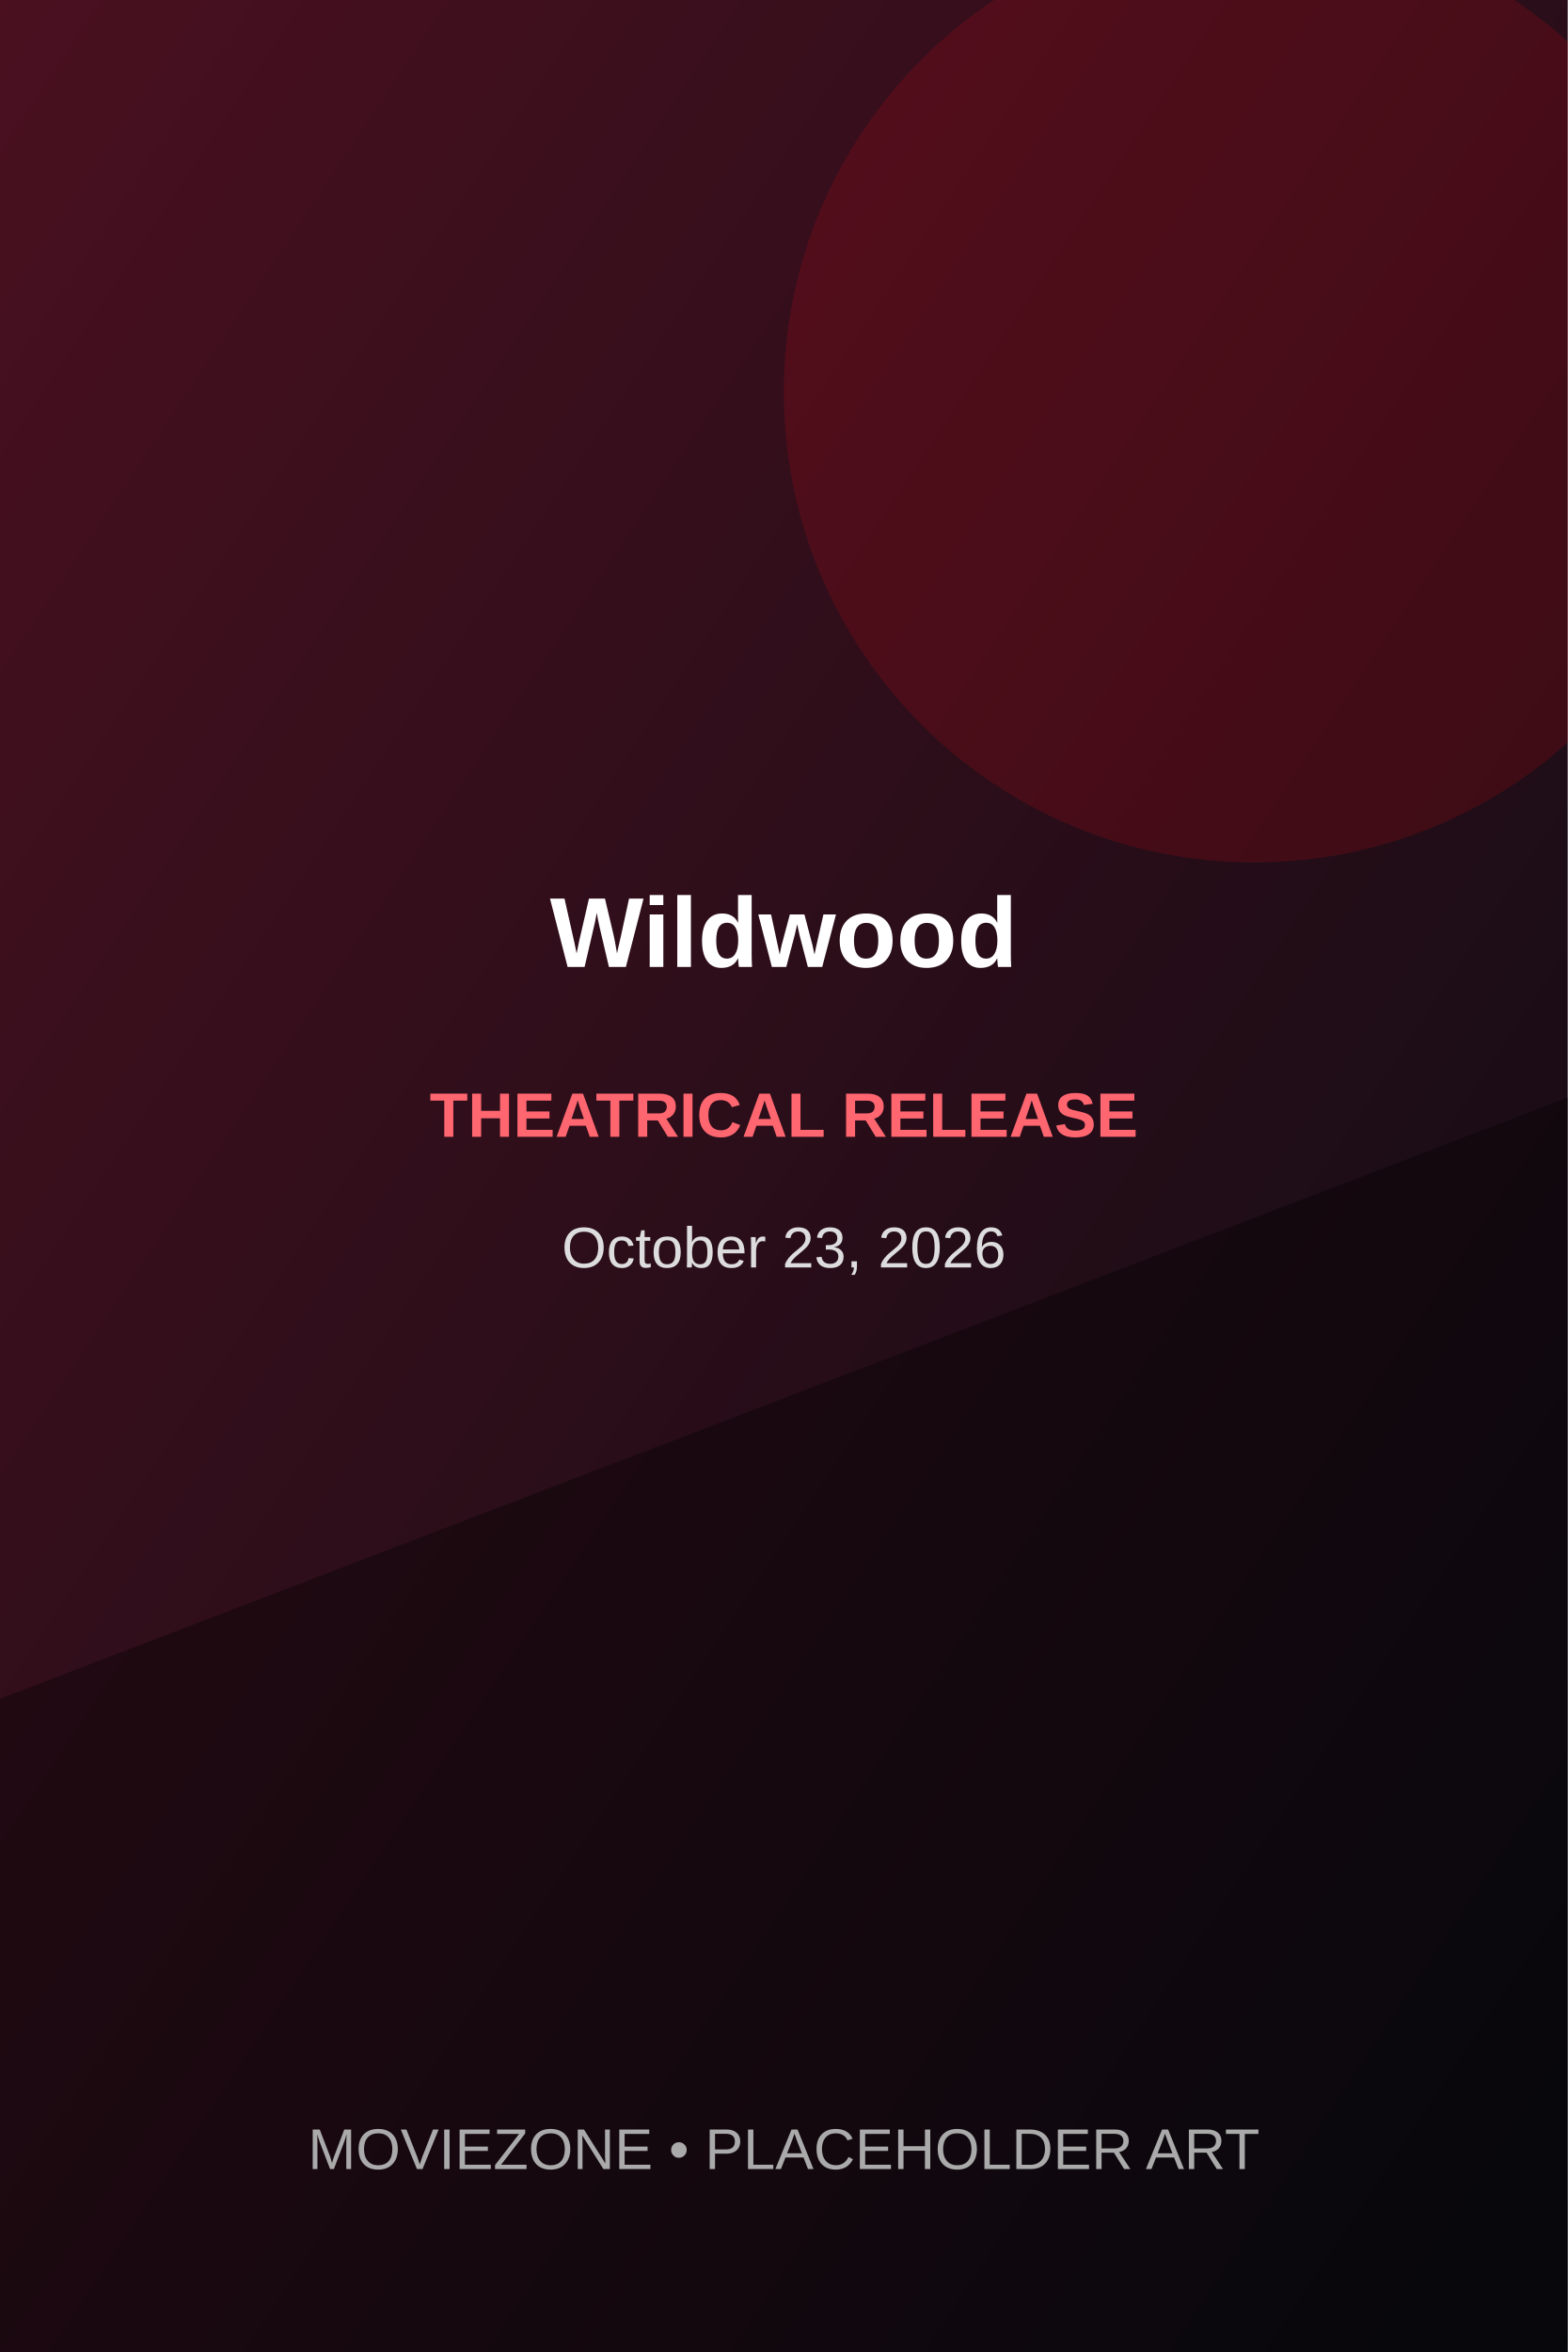
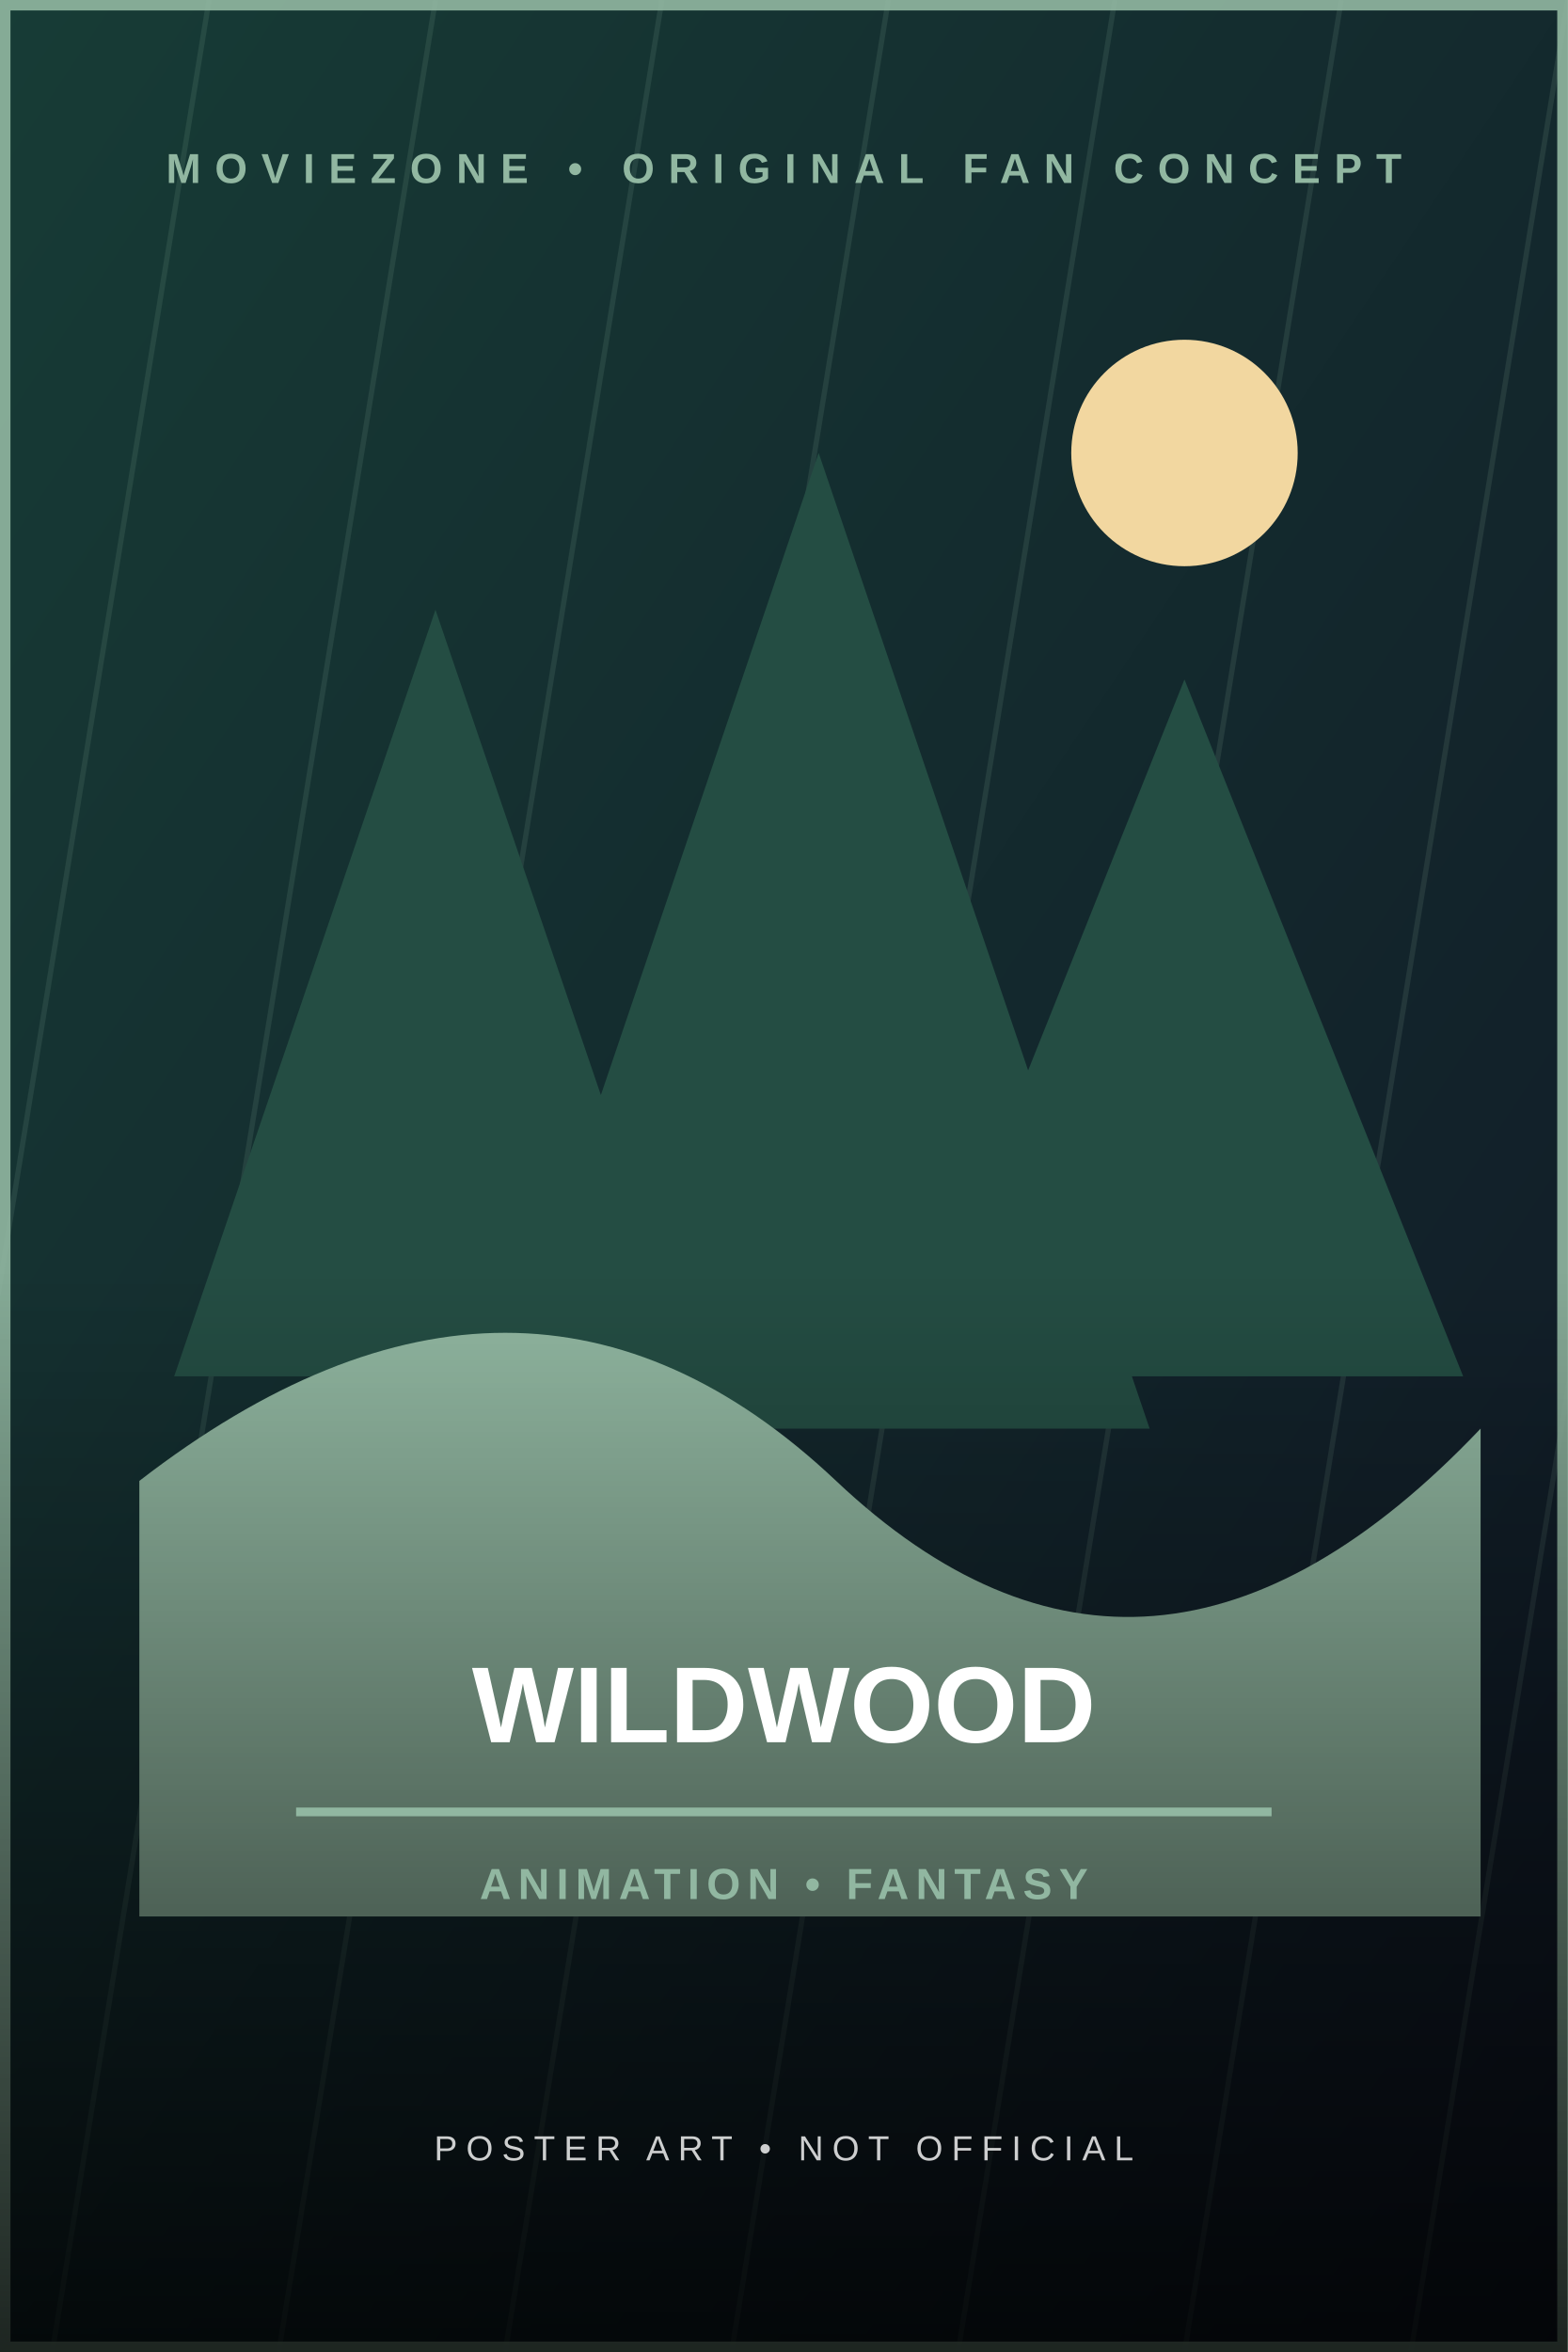
- <svg xmlns="http://www.w3.org/2000/svg" width="600" height="900" viewBox="0 0 600 900">
+ <svg xmlns="http://www.w3.org/2000/svg" width="900" height="1350" viewBox="0 0 900 1350">
  <defs>
-     <linearGradient id="g" x1="0" y1="0" x2="1" y2="1">
-       <stop stop-color="#4a1020" />
-       <stop offset="1" stop-color="#090b12" />
+     <linearGradient id="bg" x1="0" y1="0" x2="1" y2="1">
+       <stop offset="0" stop-color="#173c36" />
+       <stop offset="1" stop-color="#101725" />
+     </linearGradient>
+     <linearGradient id="shade" x1="0" y1="0" x2="0" y2="1">
+       <stop offset="0" stop-color="#000" stop-opacity="0" />
+       <stop offset="1" stop-color="#000" stop-opacity=".78" />
    </linearGradient>
  </defs>
-   <rect width="600" height="900" fill="url(#g)" />
-   <circle cx="480" cy="150" r="180" fill="#e50914" opacity=".16" />
-   <path d="M0 650 L600 420 L600 900 L0 900Z" fill="#000" opacity=".35" />
-   <text x="300" y="370" fill="#fff" font-family="Arial,sans-serif" font-size="38" font-weight="800" text-anchor="middle">Wildwood</text>
-   <text x="300" y="435" fill="#ff6670" font-family="Arial,sans-serif" font-size="24" font-weight="700" text-anchor="middle">THEATRICAL RELEASE</text>
-   <text x="300" y="485" fill="#ddd" font-family="Arial,sans-serif" font-size="22" text-anchor="middle">October 23, 2026</text>
-   <text x="300" y="830" fill="#aaa" font-family="Arial,sans-serif" font-size="22" text-anchor="middle">MOVIEZONE • PLACEHOLDER ART</text>
+   <rect width="900" height="1350" fill="url(#bg)" />
+   <path d="M0 0 H900 V1350 H0Z" fill="none" stroke="#91b7a1" stroke-width="12" opacity=".9" />
+   <g opacity=".13" stroke="#91b7a1" stroke-width="3">
+     <path d="M-400 0 L-620 1350" />
+     <path d="M-270 0 L-490 1350" />
+     <path d="M-140 0 L-360 1350" />
+     <path d="M-10 0 L-230 1350" />
+     <path d="M120 0 L-100 1350" />
+     <path d="M250 0 L30 1350" />
+     <path d="M380 0 L160 1350" />
+     <path d="M510 0 L290 1350" />
+     <path d="M640 0 L420 1350" />
+     <path d="M770 0 L550 1350" />
+     <path d="M900 0 L680 1350" />
+     <path d="M1030 0 L810 1350" />
+     <path d="M1160 0 L940 1350" />
+     <path d="M1290 0 L1070 1350" />
+   </g>
+   <path d="M100 790 L250 350 L400 790Z M280 820 L470 260 L660 820Z M520 790 L680 390 L840 790Z" fill="#244d43" />
+   <path d="M80 850 Q300 680 480 850 T850 820 L850 1100 L80 1100Z" fill="#91b7a1" />
+   <circle cx="680" cy="260" r="65" fill="#f2d7a0" />
+   <rect y="730" width="900" height="620" fill="url(#shade)" />
+   <text x="450" y="105" fill="#91b7a1" font-family="Arial,sans-serif" font-size="24" font-weight="700" text-anchor="middle" letter-spacing="8">MOVIEZONE • ORIGINAL FAN CONCEPT</text>
+   <text x="450" y="1000" fill="#fff" font-family="Arial,sans-serif" font-size="62" font-weight="900" text-anchor="middle">WILDWOOD</text>
+   <path d="M170 1040 H730" stroke="#91b7a1" stroke-width="5" />
+   <text x="450" y="1090" fill="#91b7a1" font-family="Arial,sans-serif" font-size="25" font-weight="700" text-anchor="middle" letter-spacing="4">ANIMATION • FANTASY</text>
+   <text x="450" y="1240" fill="#fff" opacity=".8" font-family="Arial,sans-serif" font-size="20" text-anchor="middle" letter-spacing="5">POSTER ART • NOT OFFICIAL</text>
</svg>
